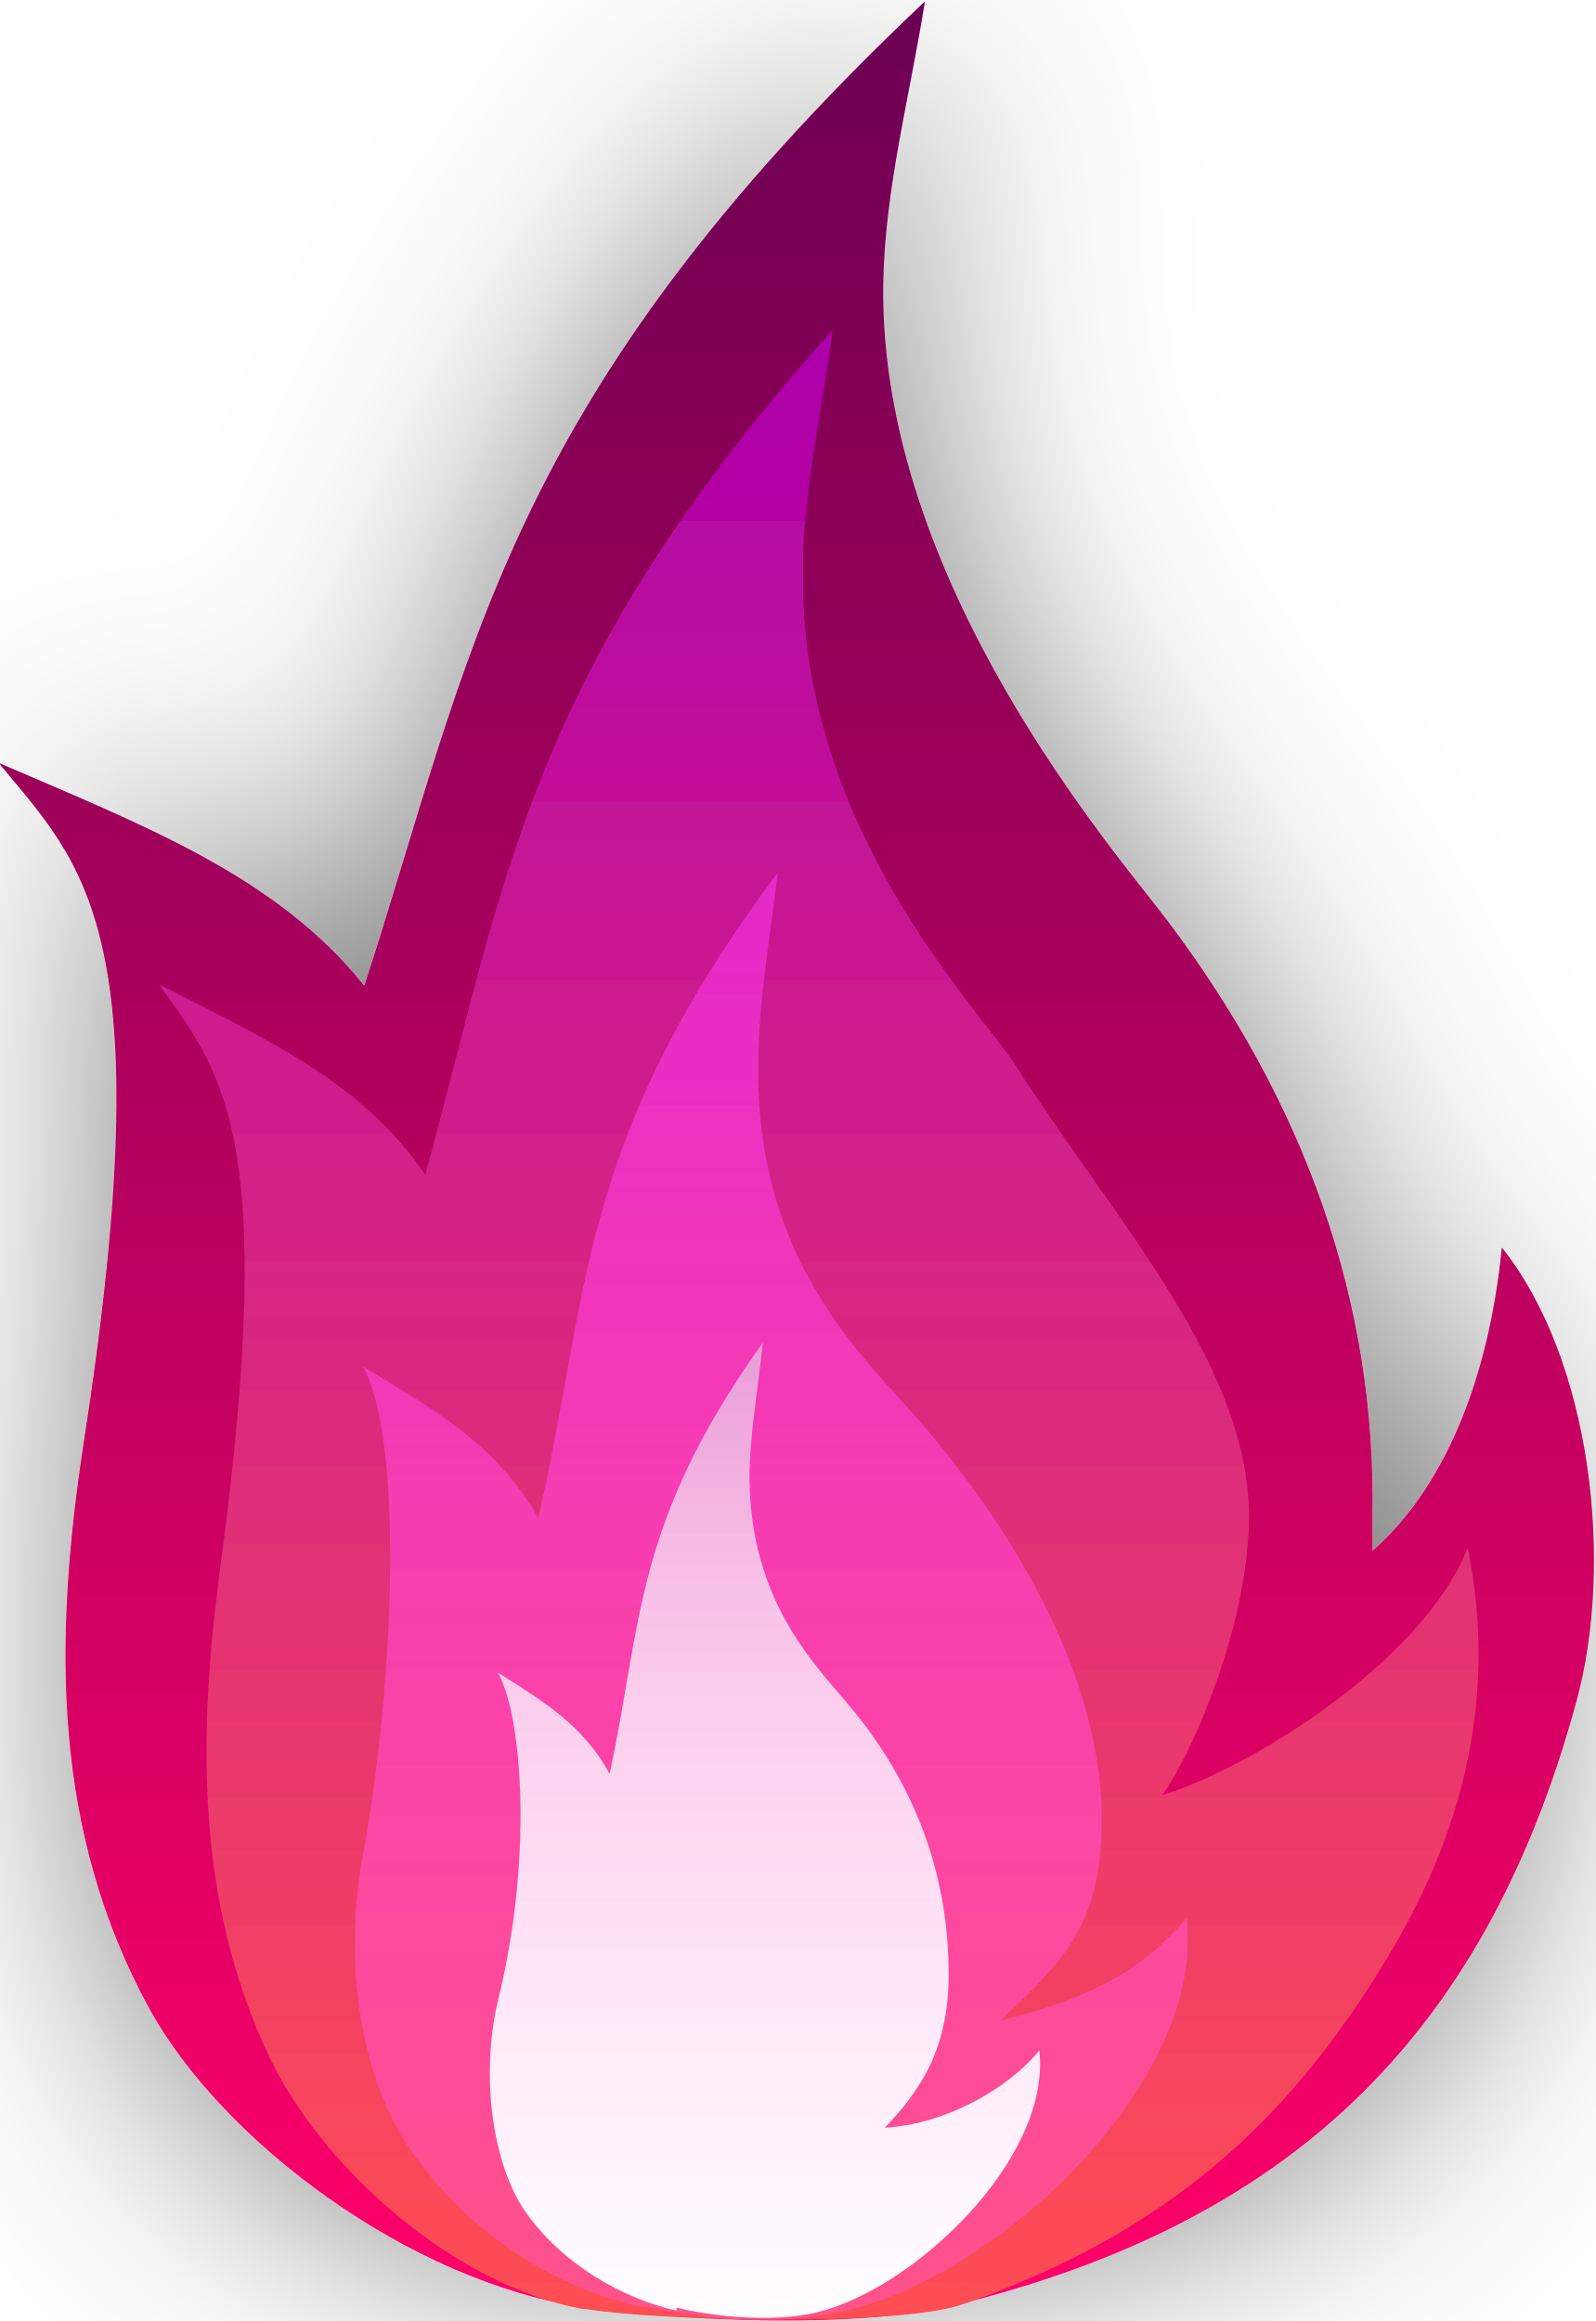
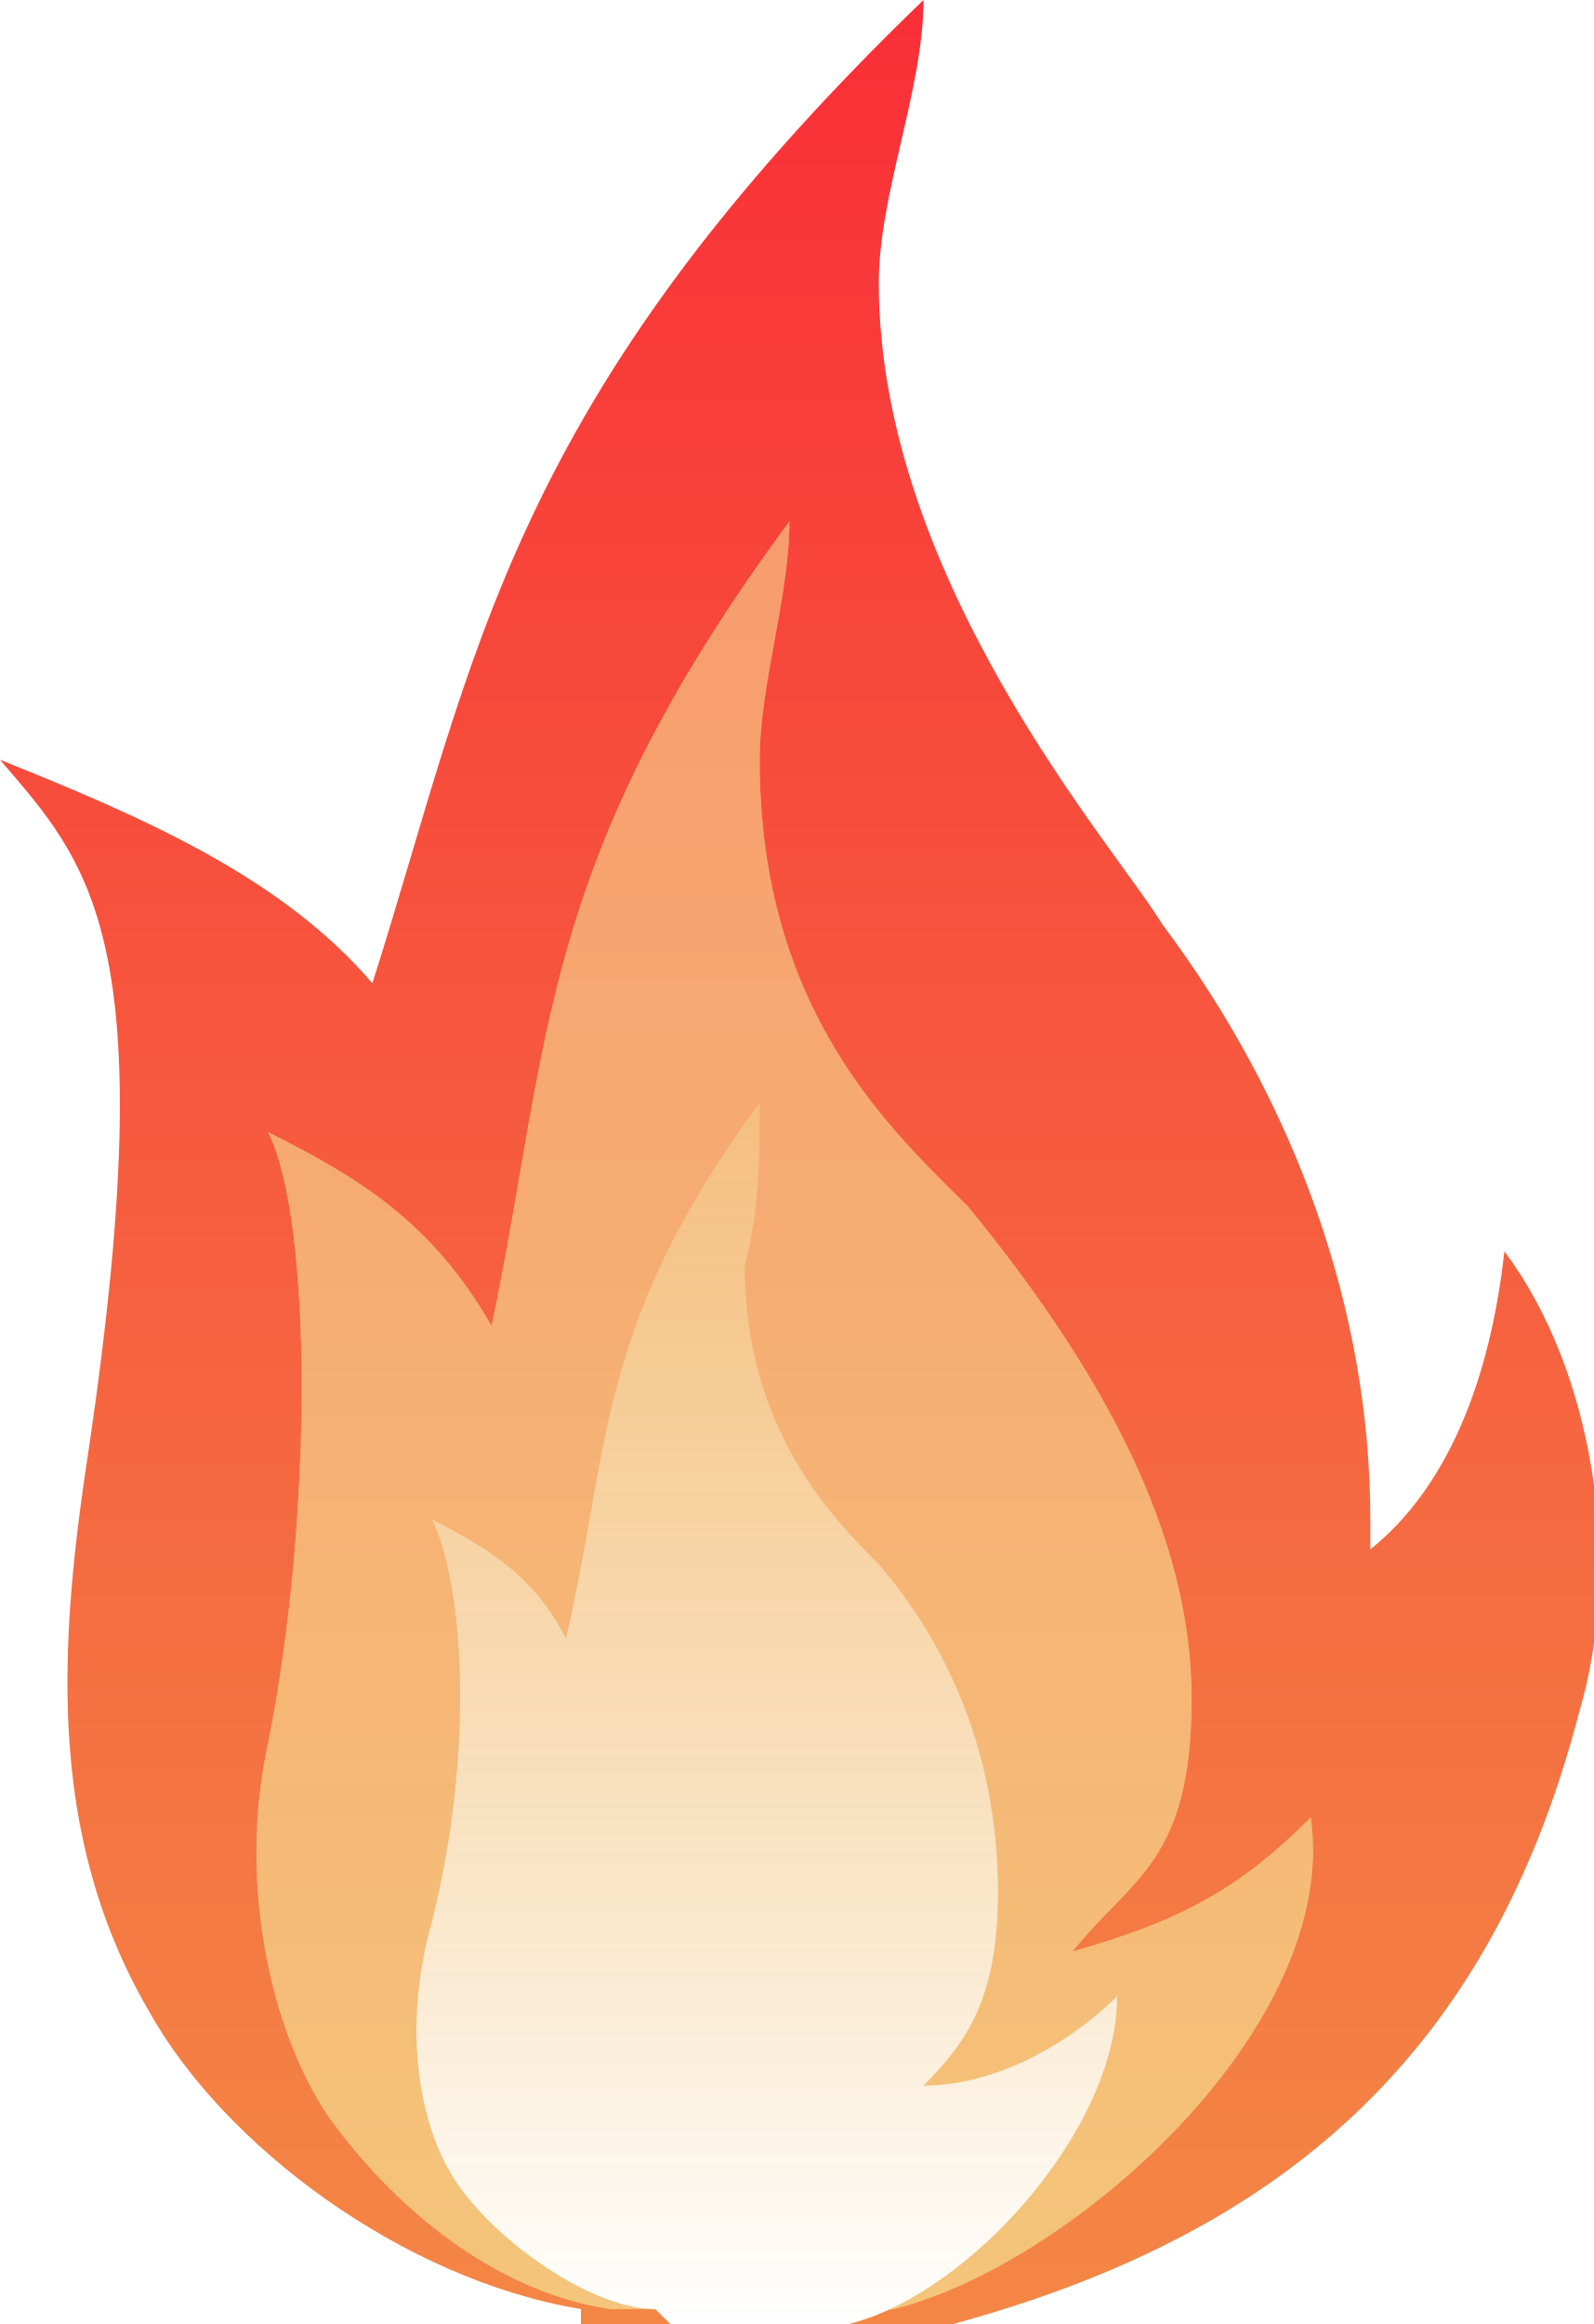
- <svg xmlns="http://www.w3.org/2000/svg" width="10.73" height="15.61" viewBox="0 0 10.73 15.61">
+ <svg xmlns="http://www.w3.org/2000/svg" id="Layer_1" version="1.1" viewBox="0 0 10.7 15.6">
  <defs>
-     <style>.cls-1{fill:url(#linear-gradient-2);}.cls-1,.cls-2,.cls-3,.cls-4{mix-blend-mode:multiply;}.cls-1,.cls-3{opacity:.42;}.cls-2{fill:url(#linear-gradient-6);opacity:.31;}.cls-5{isolation:isolate;}.cls-6{filter:url(#drop-shadow-1);}.cls-7{fill:url(#linear-gradient-5);}.cls-8{fill:url(#linear-gradient-7);}.cls-9{fill:url(#linear-gradient-3);}.cls-3{fill:url(#linear-gradient-8);}.cls-10{fill:url(#linear-gradient);}.cls-4{fill:url(#linear-gradient-4);opacity:.09;}</style>
-     <filter id="drop-shadow-1" filterUnits="userSpaceOnUse">
-       <feOffset dx="0" dy="0" />
-       <feGaussianBlur result="blur" stdDeviation=".87" />
-       <feFlood flood-color="#000" flood-opacity=".5" />
-       <feComposite in2="blur" operator="in" />
-       <feComposite in="SourceGraphic" />
-     </filter>
-     <linearGradient id="linear-gradient" x1="5.36" y1="0" x2="5.36" y2="15.61" gradientUnits="userSpaceOnUse">
-       <stop offset="0" stop-color="#6a0052" />
-       <stop offset="1" stop-color="#ff0069" />
+     <style>
+       .st0 {
+         fill: url(#linear-gradient2);
+       }
+ 
+       .st1 {
+         fill: url(#linear-gradient1);
+         opacity: .6;
+       }
+ 
+       .st2 {
+         fill: #f4c57a;
+       }
+ 
+       .st3 {
+         fill: url(#linear-gradient);
+       }
+     </style>
+     <linearGradient id="linear-gradient" x1="5.4" y1="16.8" x2="5.4" y2="1.2" gradientTransform="translate(0 16.8) scale(1 -1)" gradientUnits="userSpaceOnUse">
+       <stop offset="0" stop-color="#f92e37" />
+       <stop offset=".9" stop-color="#f48044" />
+       <stop offset="1" stop-color="#f48645" />
    </linearGradient>
-     <linearGradient id="linear-gradient-2" x1="5.36" y1="0" x2="5.36" y2="15.61" gradientUnits="userSpaceOnUse">
-       <stop offset="0" stop-color="#ff14ff" />
-       <stop offset=".02" stop-color="#ff20ff" />
-       <stop offset=".08" stop-color="#ff4eff" />
-       <stop offset=".15" stop-color="#ff78ff" />
-       <stop offset=".22" stop-color="#ff9dff" />
-       <stop offset=".3" stop-color="#fbf" />
-       <stop offset=".38" stop-color="#ffd4ff" />
-       <stop offset=".48" stop-color="#ffe7ff" />
-       <stop offset=".59" stop-color="#fff4ff" />
-       <stop offset=".73" stop-color="#fffcff" />
-       <stop offset="1" stop-color="#fff" />
+     <linearGradient id="linear-gradient1" x1="5.2" y1="13.3" x2="5.2" y2="1.2" gradientTransform="translate(0 16.8) scale(1 -1)" gradientUnits="userSpaceOnUse">
+       <stop offset="0" stop-color="#f98064" />
+       <stop offset="1" stop-color="#f4c57a" />
    </linearGradient>
-     <linearGradient id="linear-gradient-3" x1="5.5" y1="2.22" x2="5.5" y2="15.61" gradientUnits="userSpaceOnUse">
-       <stop offset="0" stop-color="#b300b0" />
-       <stop offset="1" stop-color="#ff4e52" />
-     </linearGradient>
-     <linearGradient id="linear-gradient-4" x1="5.5" y1="2.22" x2="5.5" y2="15.61" gradientUnits="userSpaceOnUse">
-       <stop offset="0" stop-color="#8e24aa" />
-       <stop offset=".06" stop-color="#a450bb" />
-       <stop offset=".13" stop-color="#b979cb" />
-       <stop offset=".2" stop-color="#cc9dd9" />
-       <stop offset=".28" stop-color="#dcbbe4" />
-       <stop offset=".37" stop-color="#e9d4ee" />
-       <stop offset=".47" stop-color="#f2e7f5" />
-       <stop offset=".58" stop-color="#f9f4fb" />
-       <stop offset=".72" stop-color="#fdfcfe" />
-       <stop offset="1" stop-color="#fff" />
-     </linearGradient>
-     <linearGradient id="linear-gradient-5" x1="5.19" y1="5.87" x2="5.19" y2="15.61" gradientUnits="userSpaceOnUse">
-       <stop offset="0" stop-color="#ff34da" />
-       <stop offset="1" stop-color="#ff528a" />
-     </linearGradient>
-     <linearGradient id="linear-gradient-6" x1="5.19" y1="5.87" x2="5.19" y2="15.61" gradientUnits="userSpaceOnUse">
-       <stop offset="0" stop-color="#ab47bc" />
-       <stop offset=".12" stop-color="#bd70cb" />
-       <stop offset=".26" stop-color="#d19bda" />
-       <stop offset=".41" stop-color="#e1bfe7" />
-       <stop offset=".56" stop-color="#eedbf1" />
-       <stop offset=".7" stop-color="#f7eff9" />
-       <stop offset=".85" stop-color="#fdfbfd" />
-       <stop offset="1" stop-color="#fff" />
-     </linearGradient>
-     <linearGradient id="linear-gradient-7" x1="5.15" y1="9.04" x2="5.15" y2="15.61" gradientUnits="userSpaceOnUse">
-       <stop offset="0" stop-color="#ffbee7" />
-       <stop offset="1" stop-color="#fffeff" />
-     </linearGradient>
-     <linearGradient id="linear-gradient-8" x1="5.15" y1="9.04" x2="5.15" y2="15.61" gradientUnits="userSpaceOnUse">
-       <stop offset="0" stop-color="#ce93d8" />
-       <stop offset=".03" stop-color="#d29ddb" />
-       <stop offset=".13" stop-color="#e0bbe6" />
-       <stop offset=".23" stop-color="#ebd4ef" />
-       <stop offset=".35" stop-color="#f4e7f6" />
-       <stop offset=".49" stop-color="#faf4fb" />
-       <stop offset=".66" stop-color="#fdfcfe" />
+     <linearGradient id="linear-gradient2" x1="5.1" y1="7.4" x2="5.1" y2="15.6" gradientUnits="userSpaceOnUse">
+       <stop offset="0" stop-color="#f4cd8a" stop-opacity=".6" />
+       <stop offset=".5" stop-color="#f9e6c6" stop-opacity=".8" />
      <stop offset="1" stop-color="#fff" />
    </linearGradient>
  </defs>
-   <g class="cls-5">
-     <g id="Layer_2">
-       <g id="links">
-         <g class="cls-6">
-           <g>
-             <path class="cls-10" d="M3.93,15.52c-1.19-.18-2.43-1.12-2.92-2-.66-1.2-.65-2.48-.45-3.8,.54-3.46,0-3.9-.57-4.59,.97,.42,1.87,.76,2.46,1.5,.73-2.24,.93-3.94,3.77-6.62-.1,.63-.27,1.26-.28,1.9-.03,2,1.57,3.83,1.91,4.28,.92,1.22,1.41,2.56,1.38,4.03v.21c.47-.41,.78-1.13,.87-2.04,.6,.75,.76,2.12,.5,3.06-.63,2.31-1.99,3.51-4.16,4.05-.63,.16-1.84,.12-2.52,.01Z" />
-             <path class="cls-1" d="M3.93,15.52c-1.19-.18-2.43-1.12-2.92-2-.66-1.2-.65-2.48-.45-3.8,.54-3.46,0-3.9-.57-4.59,.97,.42,1.87,.76,2.46,1.5,.73-2.24,.93-3.94,3.77-6.62-.1,.63-.27,1.26-.28,1.9-.03,2,1.57,3.83,1.91,4.28,.92,1.22,1.41,2.56,1.38,4.03v.21c.47-.41,.78-1.13,.87-2.04,.6,.75,.76,2.12,.5,3.06-.63,2.31-1.99,3.51-4.16,4.05-.63,.16-1.84,.12-2.52,.01Z" />
-             <path class="cls-9" d="M3.92,15.53c-.87-.16-1.77-.96-2.12-1.72-.48-1.03-.47-2.13-.32-3.26,.4-2.96,0-3.34-.41-3.93,.7,.36,1.36,.65,1.79,1.28,.53-1.92,.67-3.38,2.74-5.68-.07,.54-.2,1.08-.2,1.63-.02,1.71,1.17,2.92,1.42,3.3,.67,1.05,1.57,2.01,1.58,3.04,0,.96-.64,2.09-.64,1.9,.57-.15,1.8-.89,2.11-1.68,.28,1.36-.3,2.4-.68,2.98-.63,.97-1.43,1.66-2.72,2.11-.45,.15-2.04,.11-2.53,.03Z" />
-             <path class="cls-4" d="M3.92,15.53c-.87-.16-1.77-.96-2.12-1.72-.48-1.03-.47-2.13-.32-3.26,.4-2.96,0-3.34-.41-3.93,.7,.36,1.36,.65,1.79,1.28,.53-1.92,.67-3.38,2.74-5.68-.07,.54-.2,1.08-.2,1.63-.02,1.71,1.17,2.92,1.42,3.3,.67,1.05,1.57,2.01,1.58,3.04,0,.96-.64,2.09-.64,1.9,.57-.15,1.8-.89,2.11-1.68,.28,1.36-.3,2.4-.68,2.98-.63,.97-1.43,1.66-2.72,2.11-.45,.15-2.04,.11-2.53,.03Z" />
-             <path class="cls-7" d="M4.33,15.52c-.57-.12-1.15-.48-1.54-1.02-.35-.47-.49-1.26-.35-2.02,.22-1.2,.27-2.82,0-3.29,.46,.28,.9,.52,1.18,1.02,.35-1.52,.25-2.52,1.61-4.34-.05,.43-.13,.86-.13,1.29-.02,1.36,.75,2,1.13,2.45,.74,.88,1.18,1.8,1.18,2.63,0,.76-.31,.98-.68,1.35,.54-.14,.91-.29,1.25-.69,.13,1.09-1.25,2.4-2.29,2.64-.5,.12-1.05,.04-1.37-.03Z" />
-             <path class="cls-2" d="M4.33,15.52c-.57-.12-1.15-.48-1.54-1.02-.35-.47-.49-1.26-.35-2.02,.22-1.2,.27-2.82,0-3.29,.46,.28,.9,.52,1.18,1.02,.35-1.52,.25-2.52,1.61-4.34-.05,.43-.13,.86-.13,1.29-.02,1.36,.75,2,1.13,2.45,.74,.88,1.18,1.8,1.18,2.63,0,.76-.31,.98-.68,1.35,.54-.14,.91-.29,1.25-.69,.13,1.09-1.25,2.4-2.29,2.64-.5,.12-1.05,.04-1.37-.03Z" />
-             <path class="cls-8" d="M4.55,15.54c-.36-.08-.77-.31-1.02-.67-.22-.32-.3-.92-.18-1.42,.23-.93,.17-1.88,0-2.2,.3,.19,.57,.35,.75,.68,.22-1.02,.16-1.68,1.03-2.9-.03,.29-.08,.57-.09,.86-.01,.91,.48,1.34,.72,1.64,.47,.59,.62,1.2,.62,1.75,0,.51-.2,.79-.43,1.03,.39-.02,.82-.25,1.04-.52,.08,.73-.84,1.6-1.49,1.76-.32,.08-.75,.02-.95-.03Z" />
-             <path class="cls-3" d="M4.55,15.54c-.36-.08-.77-.31-1.02-.67-.22-.32-.3-.92-.18-1.42,.23-.93,.17-1.88,0-2.2,.3,.19,.57,.35,.75,.68,.22-1.02,.16-1.68,1.03-2.9-.03,.29-.08,.57-.09,.86-.01,.91,.48,1.34,.72,1.64,.47,.59,.62,1.2,.62,1.75,0,.51-.2,.79-.43,1.03,.39-.02,.82-.25,1.04-.52,.08,.73-.84,1.6-1.49,1.76-.32,.08-.75,.02-.95-.03Z" />
-           </g>
-         </g>
-       </g>
-     </g>
-   </g>
+   <path class="st3" d="M3.9,15.5c-1.2-.2-2.4-1.1-2.9-2-.7-1.2-.6-2.5-.4-3.8C1.1,6.3.6,5.8,0,5.1c1,.4,1.9.8,2.5,1.5C3.2,4.4,3.4,2.7,6.2,0c0,.6-.3,1.3-.3,1.9,0,2,1.6,3.8,1.9,4.3.9,1.2,1.4,2.6,1.4,4v.2c.5-.4.8-1.1.9-2,.6.8.8,2.1.5,3.1-.6,2.3-2,3.5-4.2,4.1-.6.2-1.8.1-2.5,0h0Z" />
+   <path class="st2" d="M4.1,15.5c-.7-.1-1.4-.6-1.9-1.3-.4-.6-.6-1.6-.4-2.5.3-1.5.3-3.5,0-4.1.6.3,1.1.6,1.5,1.3.4-1.9.3-3.1,2-5.4,0,.5-.2,1.1-.2,1.6,0,1.7.9,2.5,1.4,3,.9,1.1,1.5,2.2,1.5,3.3s-.4,1.2-.8,1.7c.7-.2,1.1-.4,1.6-.9.2,1.4-1.6,3-2.8,3.3-.6.1-1.3,0-1.7,0h0Z" />
+   <path class="st1" d="M4.1,15.5c-.7-.1-1.4-.6-1.9-1.3-.4-.6-.6-1.6-.4-2.5.3-1.5.3-3.5,0-4.1.6.3,1.1.6,1.5,1.3.4-1.9.3-3.1,2-5.4,0,.5-.2,1.1-.2,1.6,0,1.7.9,2.5,1.4,3,.9,1.1,1.5,2.2,1.5,3.3s-.4,1.2-.8,1.7c.7-.2,1.1-.4,1.6-.9.2,1.4-1.6,3-2.8,3.3-.6.1-1.3,0-1.7,0h0Z" />
+   <path class="st0" d="M4.4,15.5c-.4,0-1-.4-1.3-.8-.3-.4-.4-1.1-.2-1.8.3-1.2.2-2.3,0-2.7.4.2.7.4.9.8.3-1.3.2-2.1,1.3-3.6,0,.4,0,.7-.1,1.1,0,1.1.6,1.7.9,2,.6.7.8,1.5.8,2.2s-.2,1-.5,1.3c.5,0,1-.3,1.3-.6,0,.9-1,2-1.8,2.2-.4,0-.9,0-1.2,0h0Z" />
</svg>
